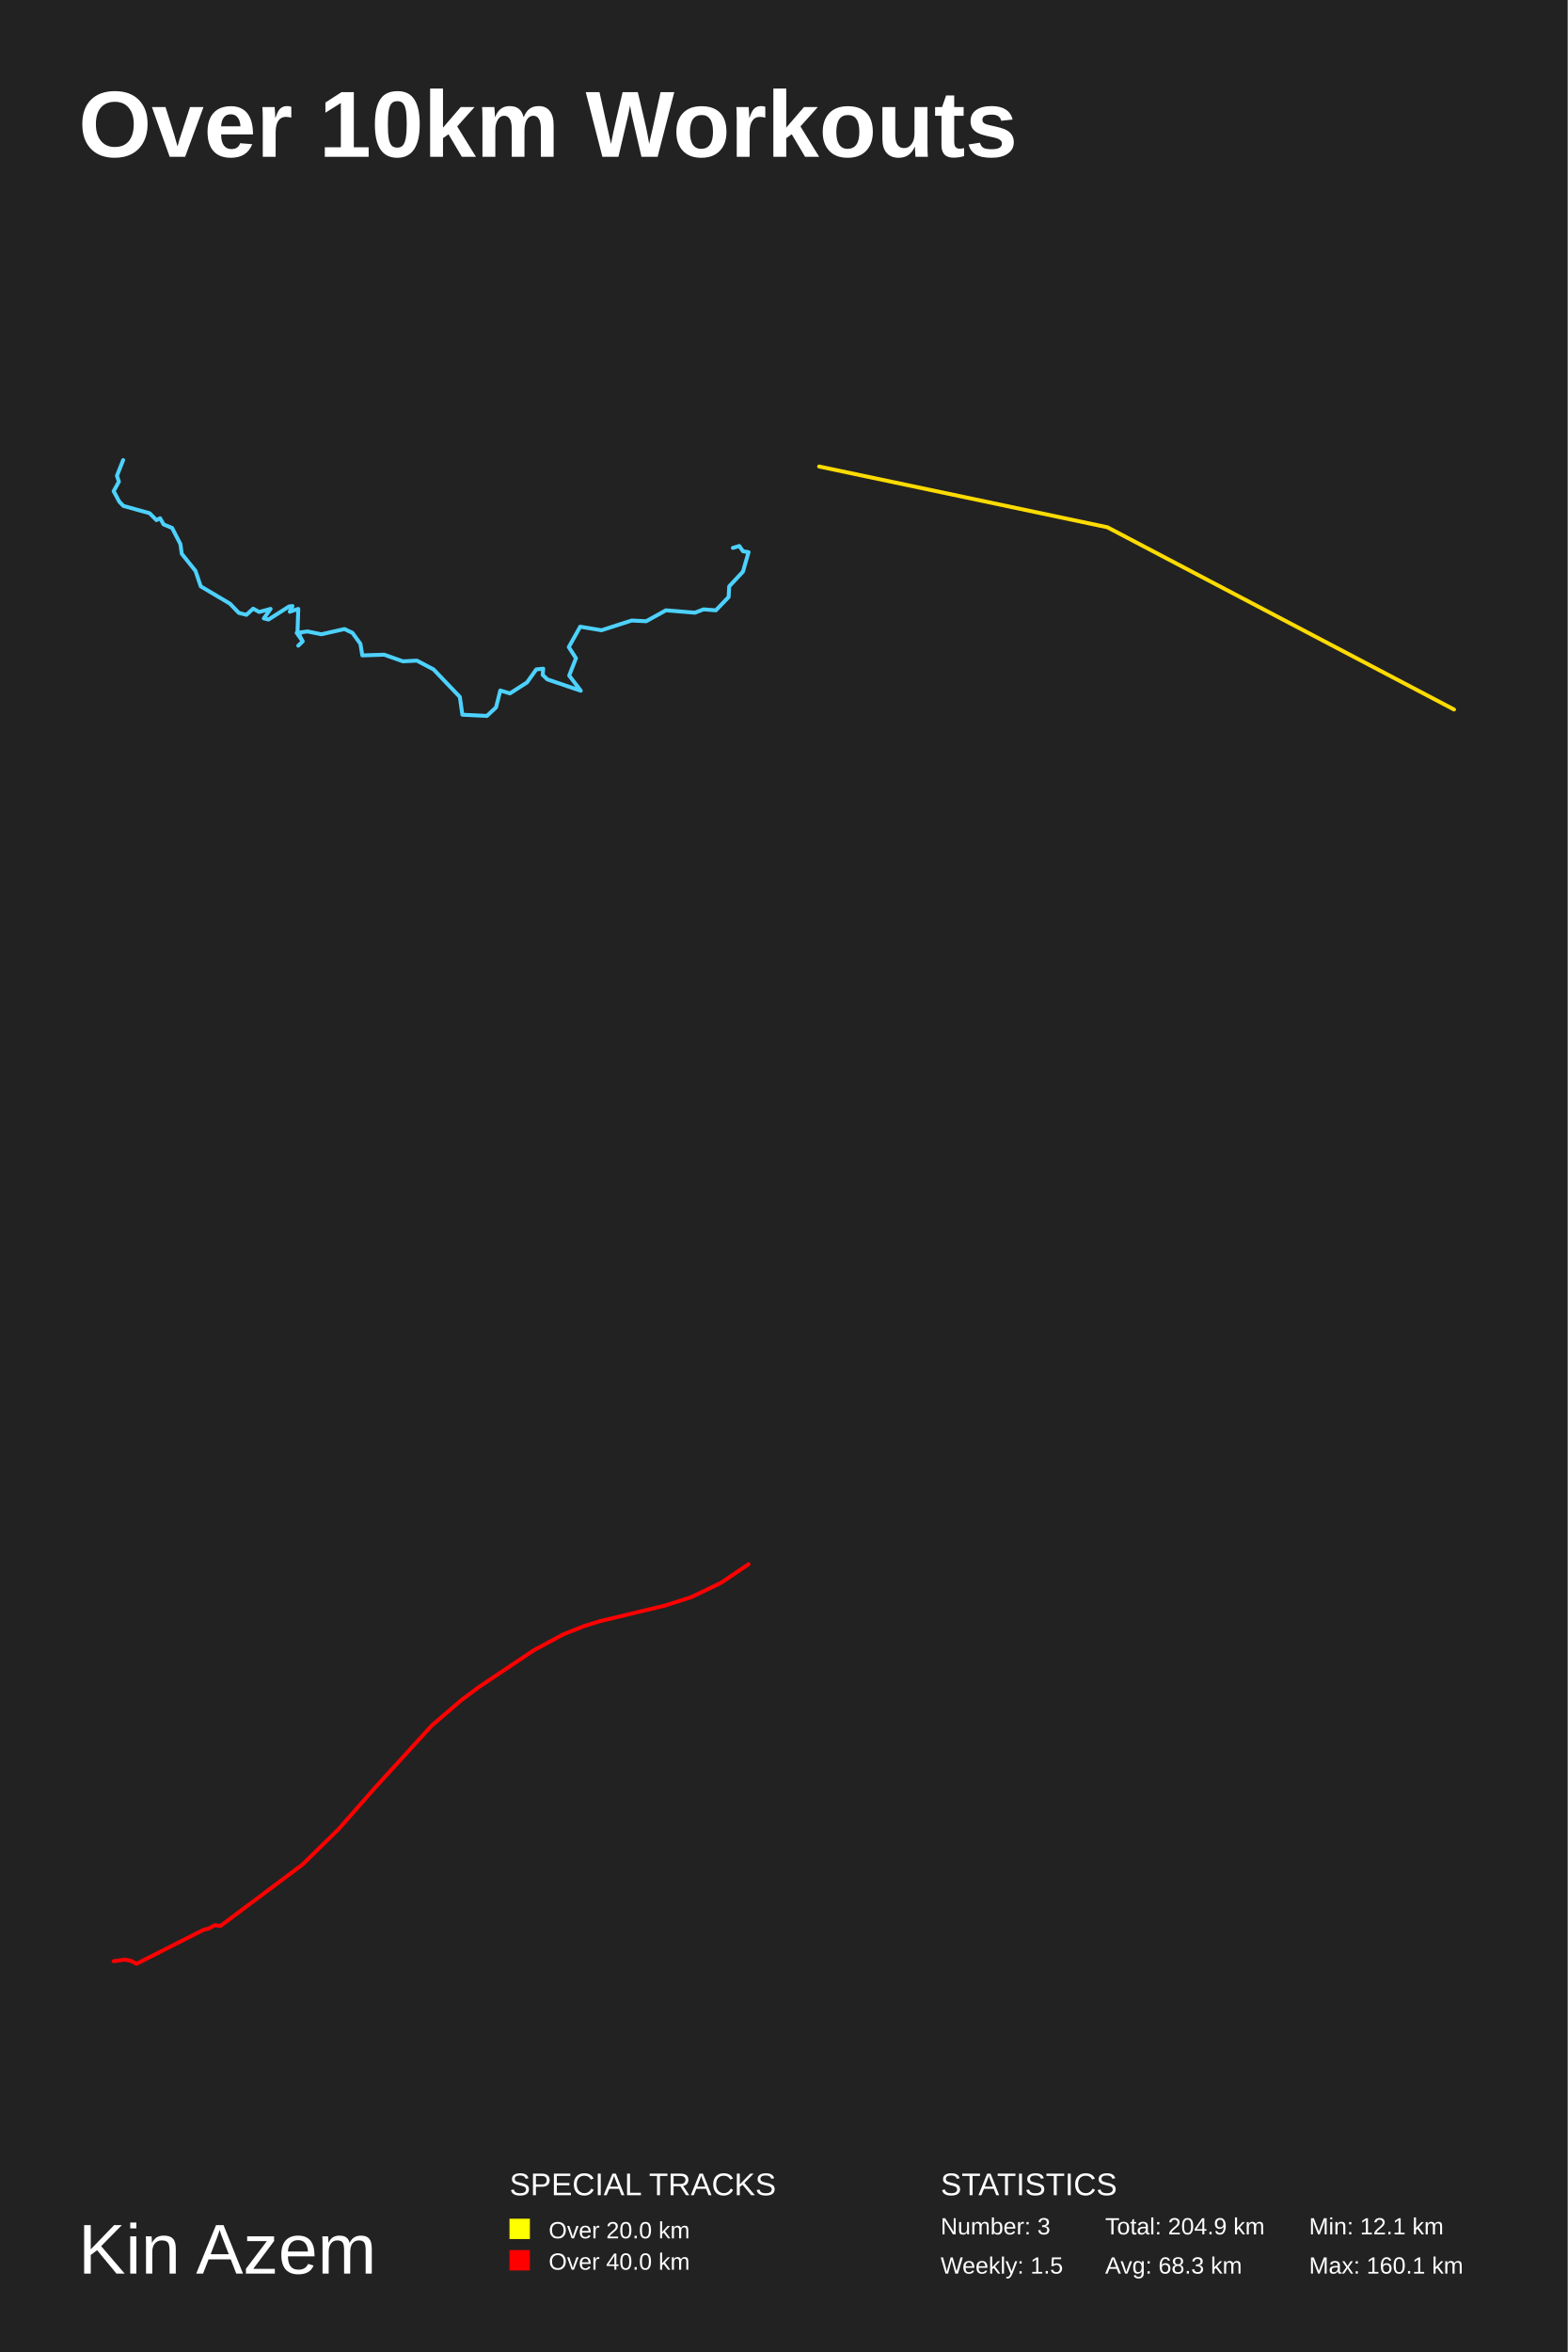
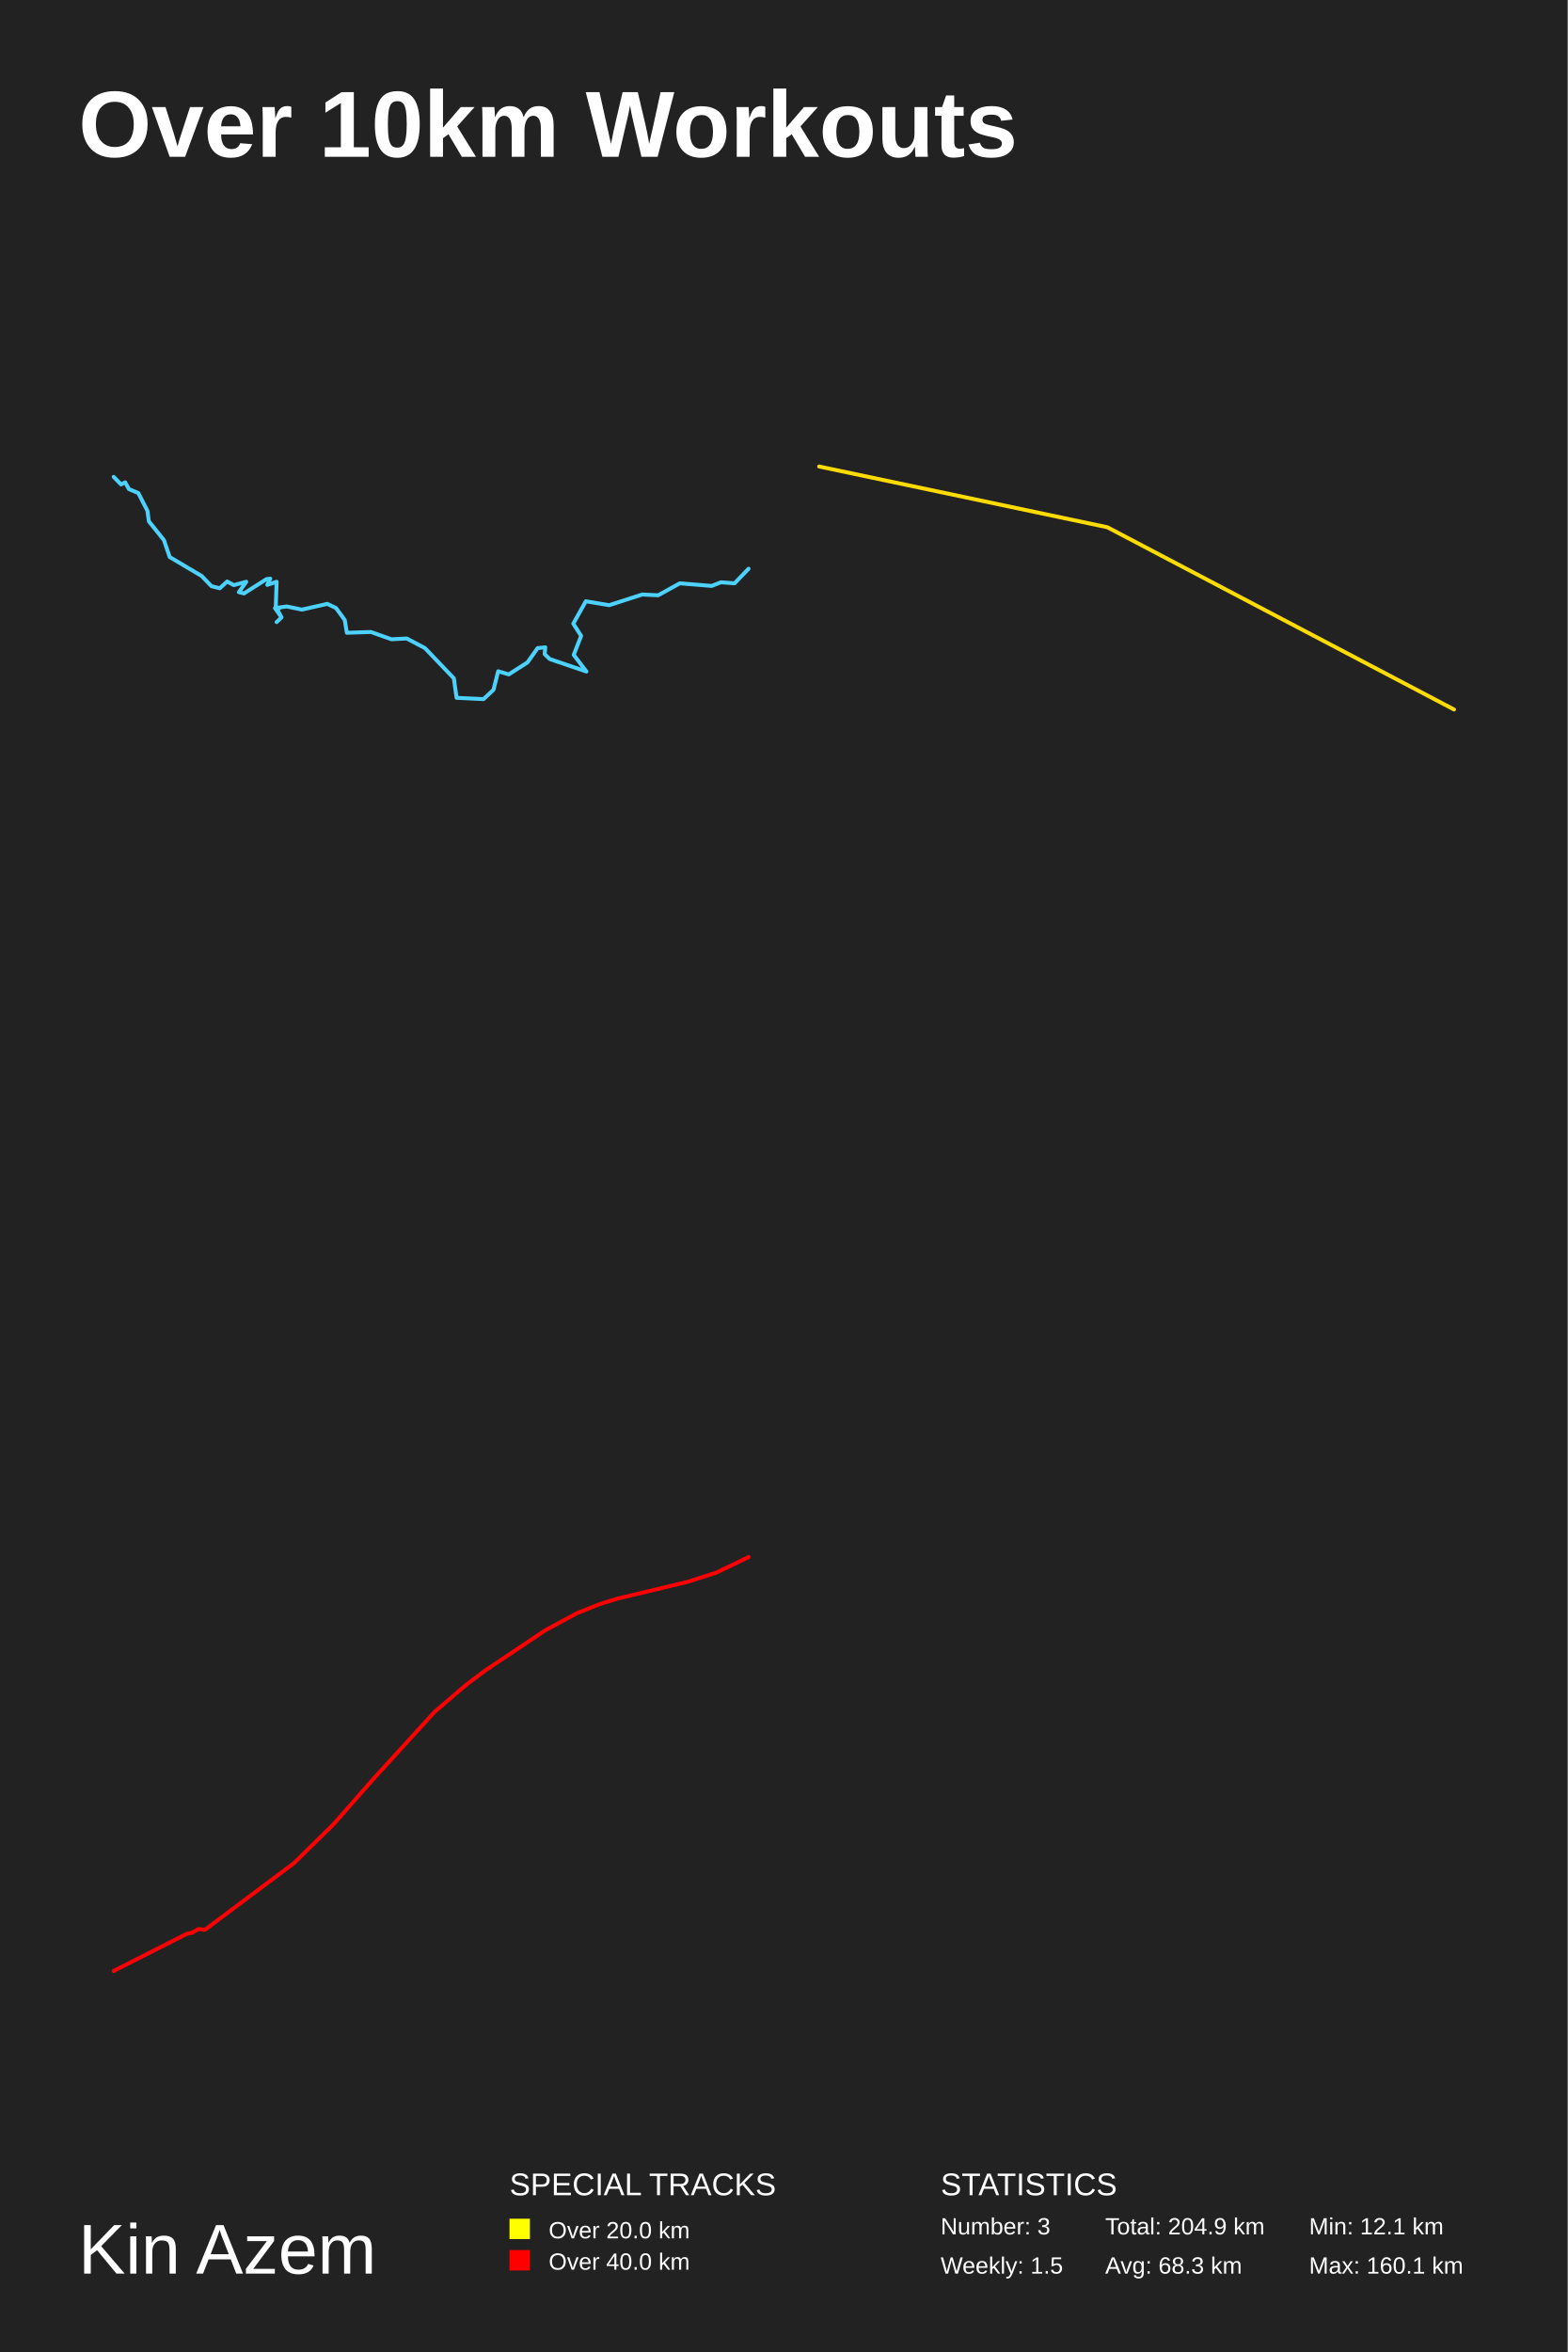
<svg xmlns="http://www.w3.org/2000/svg" baseProfile="full" height="300mm" version="1.1" viewBox="0,0,200,300" width="200mm">
  <defs />
  <rect fill="#222222" height="300" width="200" x="0" y="0" />
  <text fill="#FFFFFF" style="font-size:12px; font-family:Arial; font-weight:bold;" x="10" y="20">Over 10km Workouts</text>
  <text fill="#FFFFFF" style="font-size:9px; font-family:Arial" x="10" y="290">Kin Azem</text>
  <text fill="#FFFFFF" style="font-size:4px; font-family:Arial" x="65" y="280">SPECIAL TRACKS</text>
  <rect fill="yellow" height="2.6" width="2.6" x="65" y="283" />
  <text fill="#FFFFFF" style="font-size:3px; font-family:Arial" x="70" y="285.5">Over 20.0 km</text>
  <rect fill="red" height="2.6" width="2.6" x="65" y="287" />
  <text fill="#FFFFFF" style="font-size:3px; font-family:Arial" x="70" y="289.5">Over 40.0 km</text>
  <text fill="#FFFFFF" style="font-size:4px; font-family:Arial" x="120" y="280">STATISTICS</text>
  <text fill="#FFFFFF" style="font-size:3px; font-family:Arial" x="120" y="285">Number: 3</text>
  <text fill="#FFFFFF" style="font-size:3px; font-family:Arial" x="120" y="290">Weekly: 1.5</text>
  <text fill="#FFFFFF" style="font-size:3px; font-family:Arial" x="141" y="285">Total: 204.9 km</text>
  <text fill="#FFFFFF" style="font-size:3px; font-family:Arial" x="141" y="290">Avg: 68.3 km</text>
  <text fill="#FFFFFF" style="font-size:3px; font-family:Arial" x="167" y="285">Min: 12.1 km</text>
  <text fill="#FFFFFF" style="font-size:3px; font-family:Arial" x="167" y="290">Max: 160.1 km</text>
-   <polyline fill="none" opacity="1" points="93.5,69.885 94.315,69.643 94.784,70.309 95.5,70.43 94.784,72.912 93.031,74.789 92.957,76.151 91.328,77.846 89.748,77.725 88.662,78.149 84.958,77.846 82.44,79.238 80.589,79.148 76.737,80.389 74.022,79.935 72.565,82.538 73.479,83.96 72.615,86.17 74.096,88.107 69.825,86.654 69.232,86.079 69.306,85.292 68.418,85.383 67.233,87.048 65.06,88.44 63.826,88.077 63.283,90.226 62.122,91.316 58.987,91.164 58.666,88.894 55.309,85.383 53.185,84.263 51.408,84.354 49.013,83.506 46.224,83.597 45.977,82.114 44.964,80.722 43.952,80.237 40.99,80.903 39.237,80.54 37.854,80.722 38.62,81.811 38.052,82.356 38.62,81.811 38.052,80.752 38.398,80.722 37.953,80.631 38.052,77.664 36.966,78.028 37.311,77.301 36.867,77.362 34.25,79.026 33.658,78.875 34.522,77.664 33.065,78.058 32.3,77.634 31.436,78.421 30.473,78.179 29.337,76.998 25.609,74.789 24.943,72.821 23.19,70.642 23.017,69.4 21.956,67.342 20.869,66.888 20.425,66.101 19.956,66.343 19.092,65.465 15.734,64.527 15.216,63.982 14.5,62.65 15.167,61.439 14.92,60.682 15.71,58.684" stroke="#4dd2ff" stroke-dasharray="none" stroke-linecap="round" stroke-linejoin="round" stroke-width="0.5" />
+   <polyline fill="none" opacity="1" points="95.5,72.544 93.713,74.403 91.981,74.27 90.789,74.735 86.729,74.403 83.967,75.93 81.937,75.83 77.714,77.191 74.736,76.693 73.138,79.548 74.14,81.108 73.193,83.531 74.817,85.655 70.133,84.062 69.484,83.431 69.565,82.568 68.59,82.668 67.291,84.494 64.908,86.02 63.555,85.622 62.959,87.979 61.687,89.174 58.249,89.008 57.897,86.518 54.215,82.668 51.887,81.44 49.937,81.539 47.311,80.61 44.252,80.71 43.982,79.083 42.872,77.556 41.762,77.025 38.513,77.755 36.591,77.357 35.075,77.556 35.914,78.751 35.291,79.349 35.914,78.751 35.291,77.589 35.67,77.556 35.183,77.457 35.291,74.204 34.1,74.602 34.479,73.805 33.992,73.872 31.122,75.697 30.473,75.531 31.42,74.204 29.823,74.635 28.984,74.171 28.036,75.034 26.98,74.768 25.735,73.473 21.647,71.05 20.916,68.893 18.994,66.503 18.804,65.142 17.64,62.884 16.449,62.387 15.962,61.523 15.448,61.789 14.5,60.826" stroke="#4dd2ff" stroke-dasharray="none" stroke-linecap="round" stroke-linejoin="round" stroke-width="0.5" />
  <polyline fill="none" opacity="1" points="185.5,90.497 141.273,67.252 104.5,59.503" stroke="#ffdc00" stroke-dasharray="none" stroke-linecap="round" stroke-linejoin="round" stroke-width="0.5" />
-   <polyline fill="none" opacity="1" points="95.5,199.516 91.982,201.89 88.182,203.719 84.85,204.789 76.53,206.784 74.492,207.416 71.856,208.467 68.104,210.49 61.069,215.199 58.837,216.872 55.101,220.072 47.823,228.048 43.222,233.281 38.581,237.832 28.133,245.651 27.389,245.564 26.605,246.001 26.007,246.128 17.419,250.484 16.683,250.095 15.915,249.949 14.5,250.153" stroke="red" stroke-dasharray="none" stroke-linecap="round" stroke-linejoin="round" stroke-width="0.5" />
+   <polyline fill="none" opacity="1" points="95.5,198.606 91.371,200.593 87.752,201.755 78.713,203.922 76.5,204.609 73.636,205.75 69.56,207.948 61.918,213.063 59.493,214.881 55.435,218.357 47.529,227.022 42.531,232.706 37.489,237.651 26.139,246.144 25.331,246.049 24.479,246.525 23.829,246.662 14.5,251.394" stroke="red" stroke-dasharray="none" stroke-linecap="round" stroke-linejoin="round" stroke-width="0.5" />
</svg>
